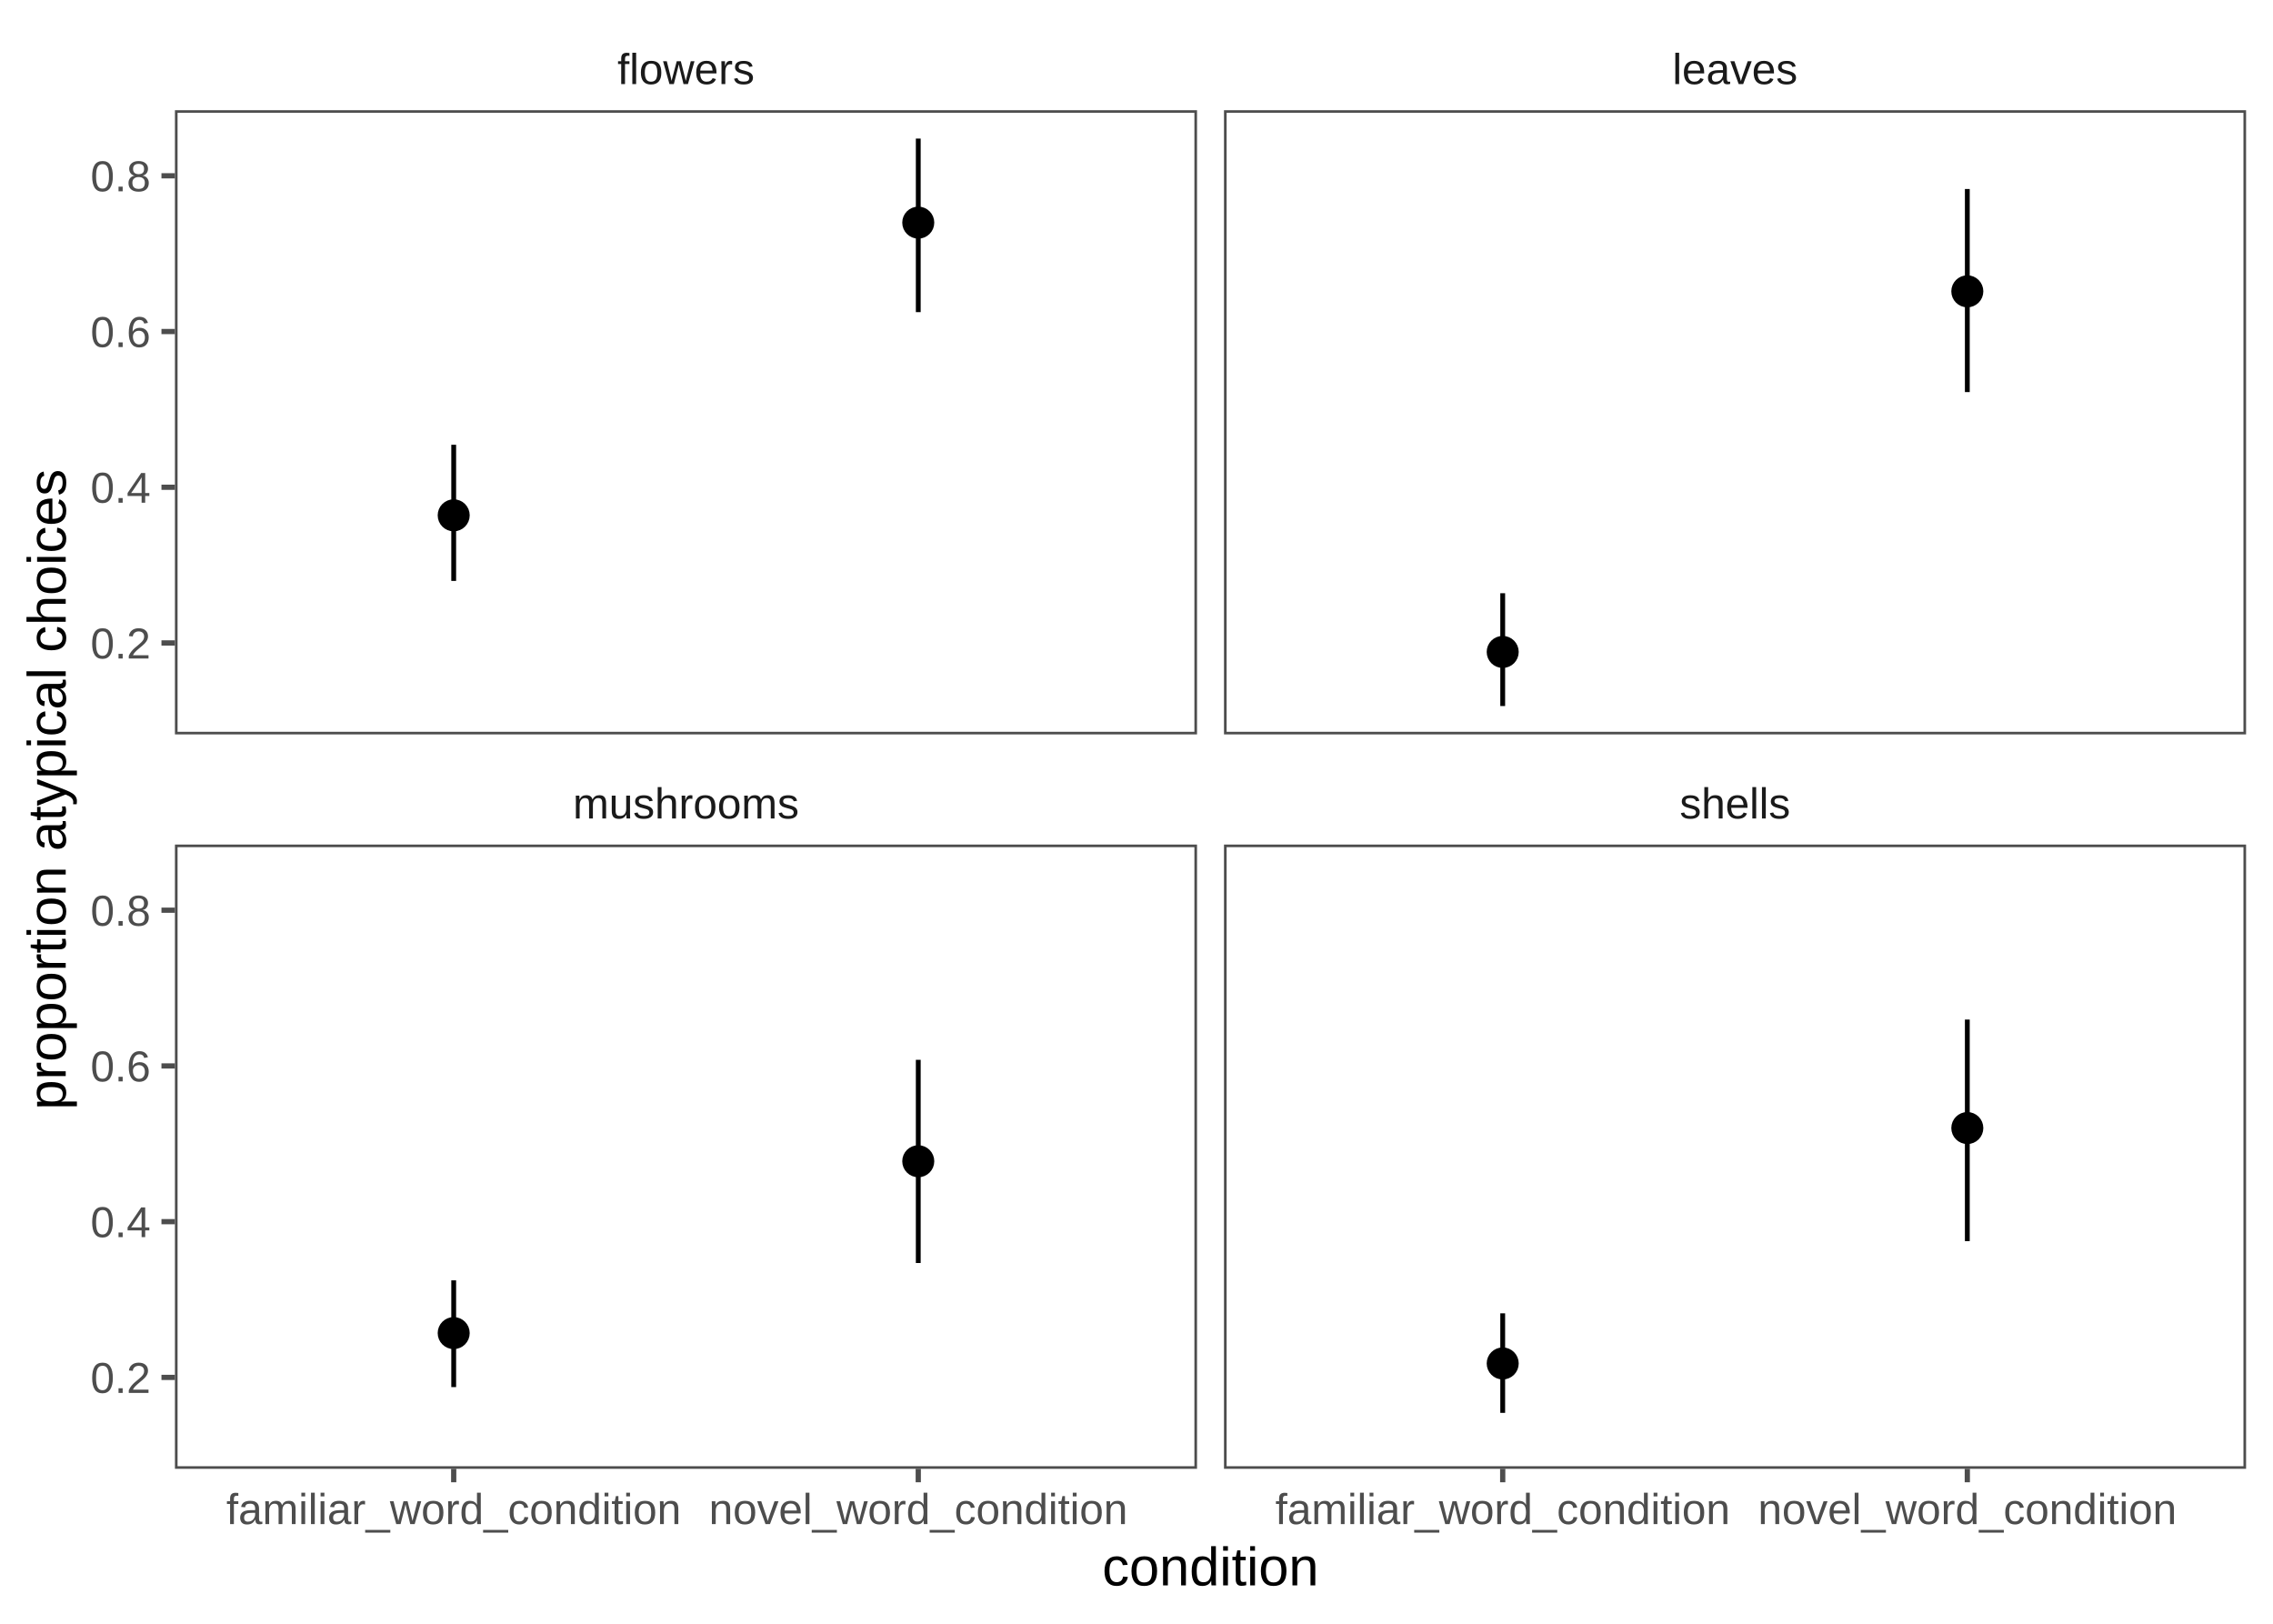
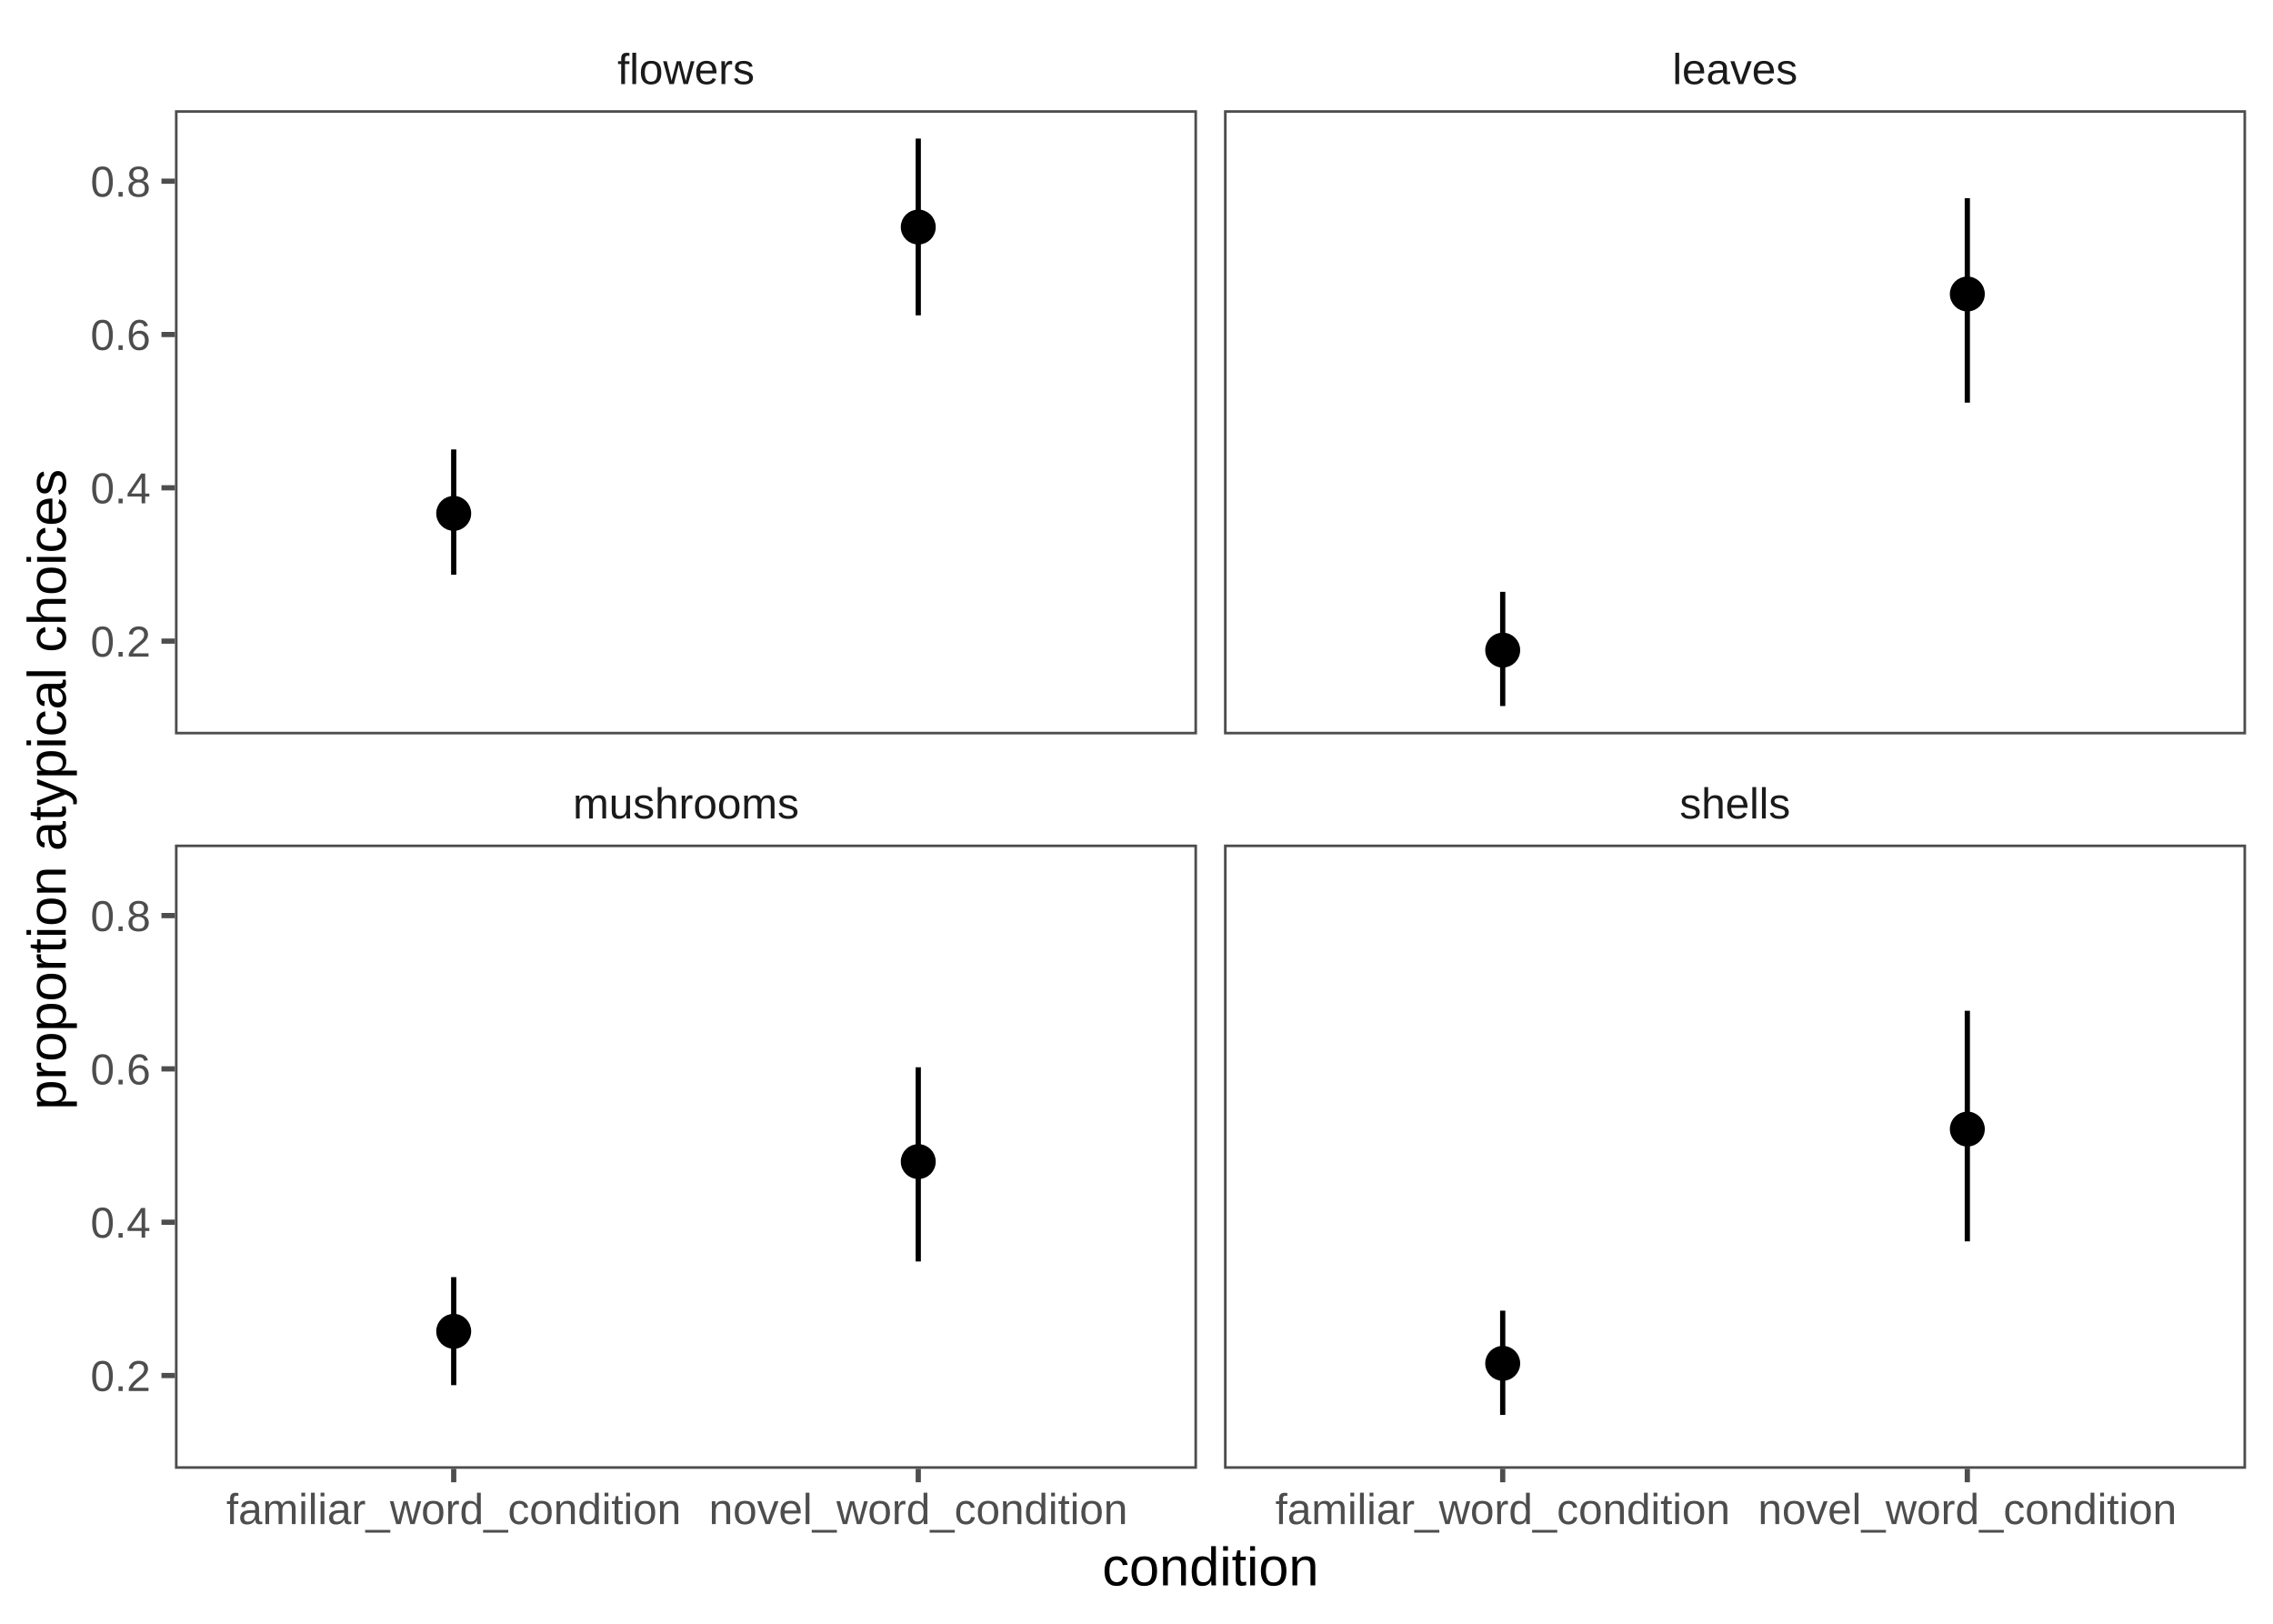
<svg xmlns="http://www.w3.org/2000/svg" width="504.00pt" height="360.00pt" viewBox="0 0 504.00 360.00">
  <g class="svglite">
    <defs>
      <style type="text/css">
    .svglite line, .svglite polyline, .svglite polygon, .svglite path, .svglite rect, .svglite circle {
      fill: none;
      stroke: #000000;
      stroke-linecap: round;
      stroke-linejoin: round;
      stroke-miterlimit: 10.00;
    }
    .svglite text {
      white-space: pre;
    }
    .svglite g.glyphgroup path {
      fill: inherit;
      stroke: none;
    }
  </style>
    </defs>
    <rect width="100%" height="100%" style="stroke: none; fill: none;" />
    <defs>
      <clipPath id="cpMC4wMHw1MDQuMDB8MC4wMHwzNjAuMDA=">
        <rect x="0.00" y="0.00" width="504.00" height="360.00" />
      </clipPath>
    </defs>
    <g clip-path="url(#cpMC4wMHw1MDQuMDB8MC4wMHwzNjAuMDA=)">
      <rect x="0.00" y="0.00" width="504.00" height="360.00" style="stroke-width: 1.16; stroke: none;" />
    </g>
    <defs>
      <clipPath id="cpMzguNzl8MjY1LjQyfDI0LjQzfDE2Mi44Mw==">
        <rect x="38.79" y="24.43" width="226.63" height="138.40" />
      </clipPath>
    </defs>
    <g clip-path="url(#cpMzguNzl8MjY1LjQyfDI0LjQzfDE2Mi44Mw==)">
      <rect x="38.79" y="24.43" width="226.63" height="138.40" style="stroke-width: 1.16; stroke: none;" />
-       <line x1="100.60" y1="128.79" x2="100.60" y2="98.61" style="stroke-width: 1.07; stroke-linecap: butt;" />
-       <line x1="203.61" y1="69.20" x2="203.61" y2="30.72" style="stroke-width: 1.07; stroke-linecap: butt;" />
-       <circle cx="100.60" cy="114.25" r="2.84" style="stroke-width: 1.42; fill: #000000;" />
-       <circle cx="203.61" cy="49.36" r="2.84" style="stroke-width: 1.42; fill: #000000;" />
+       <line x1="100.60" y1="127.42" x2="100.60" y2="99.65" style="stroke-width: 1.16; stroke-linecap: butt;" />
+       <line x1="203.61" y1="69.91" x2="203.61" y2="30.72" style="stroke-width: 1.16; stroke-linecap: butt;" />
+       <circle cx="100.60" cy="113.82" r="3.10" style="stroke-width: 1.55; fill: #000000;" />
+       <circle cx="203.61" cy="50.34" r="3.10" style="stroke-width: 1.55; fill: #000000;" />
      <rect x="38.79" y="24.43" width="226.63" height="138.40" style="stroke-width: 1.16; stroke: #4D4D4D;" />
    </g>
    <g clip-path="url(#cpMC4wMHw1MDQuMDB8MC4wMHwzNjAuMDA=)">
</g>
    <defs>
      <clipPath id="cpMzguNzl8MjY1LjQyfDE4Ny4yNXwzMjUuNjU=">
        <rect x="38.79" y="187.25" width="226.63" height="138.40" />
      </clipPath>
    </defs>
    <g clip-path="url(#cpMzguNzl8MjY1LjQyfDE4Ny4yNXwzMjUuNjU=)">
      <rect x="38.79" y="187.25" width="226.63" height="138.40" style="stroke-width: 1.16; stroke: none;" />
-       <line x1="100.60" y1="307.54" x2="100.60" y2="283.87" style="stroke-width: 1.07; stroke-linecap: butt;" />
-       <line x1="203.61" y1="280.02" x2="203.61" y2="234.97" style="stroke-width: 1.07; stroke-linecap: butt;" />
-       <circle cx="100.60" cy="295.56" r="2.84" style="stroke-width: 1.42; fill: #000000;" />
-       <circle cx="203.61" cy="257.46" r="2.84" style="stroke-width: 1.42; fill: #000000;" />
+       <line x1="100.60" y1="307.10" x2="100.60" y2="283.15" style="stroke-width: 1.16; stroke-linecap: butt;" />
+       <line x1="203.61" y1="279.68" x2="203.61" y2="236.63" style="stroke-width: 1.16; stroke-linecap: butt;" />
+       <circle cx="100.60" cy="295.17" r="3.10" style="stroke-width: 1.55; fill: #000000;" />
+       <circle cx="203.61" cy="257.54" r="3.10" style="stroke-width: 1.55; fill: #000000;" />
      <rect x="38.79" y="187.25" width="226.63" height="138.40" style="stroke-width: 1.16; stroke: #4D4D4D;" />
    </g>
    <g clip-path="url(#cpMC4wMHw1MDQuMDB8MC4wMHwzNjAuMDA=)">
</g>
    <defs>
      <clipPath id="cpMjcxLjQwfDQ5OC4wMnwyNC40M3wxNjIuODM=">
        <rect x="271.40" y="24.43" width="226.63" height="138.40" />
      </clipPath>
    </defs>
    <g clip-path="url(#cpMjcxLjQwfDQ5OC4wMnwyNC40M3wxNjIuODM=)">
      <rect x="271.40" y="24.43" width="226.63" height="138.40" style="stroke-width: 1.16; stroke: none;" />
-       <line x1="333.20" y1="156.54" x2="333.20" y2="131.53" style="stroke-width: 1.07; stroke-linecap: butt;" />
-       <line x1="436.22" y1="86.93" x2="436.22" y2="41.91" style="stroke-width: 1.07; stroke-linecap: butt;" />
-       <circle cx="333.20" cy="144.54" r="2.84" style="stroke-width: 1.42; fill: #000000;" />
-       <circle cx="436.22" cy="64.59" r="2.84" style="stroke-width: 1.42; fill: #000000;" />
+       <line x1="333.20" y1="156.54" x2="333.20" y2="131.22" style="stroke-width: 1.16; stroke-linecap: butt;" />
+       <line x1="436.22" y1="89.27" x2="436.22" y2="43.94" style="stroke-width: 1.16; stroke-linecap: butt;" />
+       <circle cx="333.20" cy="144.14" r="3.10" style="stroke-width: 1.55; fill: #000000;" />
+       <circle cx="436.22" cy="65.18" r="3.10" style="stroke-width: 1.55; fill: #000000;" />
      <rect x="271.40" y="24.43" width="226.63" height="138.40" style="stroke-width: 1.16; stroke: #4D4D4D;" />
    </g>
    <g clip-path="url(#cpMC4wMHw1MDQuMDB8MC4wMHwzNjAuMDA=)">
</g>
    <defs>
      <clipPath id="cpMjcxLjQwfDQ5OC4wMnwxODcuMjV8MzI1LjY1">
        <rect x="271.40" y="187.25" width="226.63" height="138.40" />
      </clipPath>
    </defs>
    <g clip-path="url(#cpMjcxLjQwfDQ5OC4wMnwxODcuMjV8MzI1LjY1)">
      <rect x="271.40" y="187.25" width="226.63" height="138.40" style="stroke-width: 1.16; stroke: none;" />
-       <line x1="333.20" y1="313.25" x2="333.20" y2="291.18" style="stroke-width: 1.07; stroke-linecap: butt;" />
-       <line x1="436.22" y1="275.17" x2="436.22" y2="226.05" style="stroke-width: 1.07; stroke-linecap: butt;" />
-       <circle cx="333.20" cy="302.29" r="2.84" style="stroke-width: 1.42; fill: #000000;" />
-       <circle cx="436.22" cy="250.10" r="2.84" style="stroke-width: 1.42; fill: #000000;" />
+       <line x1="333.20" y1="313.70" x2="333.20" y2="290.59" style="stroke-width: 1.16; stroke-linecap: butt;" />
+       <line x1="436.22" y1="275.23" x2="436.22" y2="224.10" style="stroke-width: 1.16; stroke-linecap: butt;" />
+       <circle cx="333.20" cy="302.27" r="3.10" style="stroke-width: 1.55; fill: #000000;" />
+       <circle cx="436.22" cy="250.33" r="3.10" style="stroke-width: 1.55; fill: #000000;" />
      <rect x="271.40" y="187.25" width="226.63" height="138.40" style="stroke-width: 1.16; stroke: #4D4D4D;" />
    </g>
    <g clip-path="url(#cpMC4wMHw1MDQuMDB8MC4wMHwzNjAuMDA=)">
</g>
    <defs>
      <clipPath id="cpMzguNzl8MjY1LjQyfDE2OC44MHwxODcuMjU=">
        <rect x="38.79" y="168.80" width="226.63" height="18.45" />
      </clipPath>
    </defs>
    <g clip-path="url(#cpMzguNzl8MjY1LjQyfDE2OC44MHwxODcuMjU=)">
      <rect x="38.79" y="168.80" width="226.63" height="18.45" style="stroke-width: 1.16; stroke: none;" />
      <text x="152.10" y="181.46" text-anchor="middle" style="font-size: 9.60px;fill: #1A1A1A; font-family: &quot;Arial&quot;;" textLength="50.06px" lengthAdjust="spacingAndGlyphs">mushrooms</text>
    </g>
    <g clip-path="url(#cpMC4wMHw1MDQuMDB8MC4wMHwzNjAuMDA=)">
</g>
    <defs>
      <clipPath id="cpMjcxLjQwfDQ5OC4wMnwxNjguODB8MTg3LjI1">
        <rect x="271.40" y="168.80" width="226.63" height="18.45" />
      </clipPath>
    </defs>
    <g clip-path="url(#cpMjcxLjQwfDQ5OC4wMnwxNjguODB8MTg3LjI1)">
      <rect x="271.40" y="168.80" width="226.63" height="18.45" style="stroke-width: 1.16; stroke: none;" />
      <text x="384.71" y="181.46" text-anchor="middle" style="font-size: 9.60px;fill: #1A1A1A; font-family: &quot;Arial&quot;;" textLength="24.50px" lengthAdjust="spacingAndGlyphs">shells</text>
    </g>
    <g clip-path="url(#cpMC4wMHw1MDQuMDB8MC4wMHwzNjAuMDA=)">
</g>
    <defs>
      <clipPath id="cpMzguNzl8MjY1LjQyfDUuOTh8MjQuNDM=">
        <rect x="38.79" y="5.98" width="226.63" height="18.45" />
      </clipPath>
    </defs>
    <g clip-path="url(#cpMzguNzl8MjY1LjQyfDUuOTh8MjQuNDM=)">
      <rect x="38.79" y="5.98" width="226.63" height="18.45" style="stroke-width: 1.16; stroke: none;" />
      <text x="152.10" y="18.64" text-anchor="middle" style="font-size: 9.60px;fill: #1A1A1A; font-family: &quot;Arial&quot;;" textLength="30.36px" lengthAdjust="spacingAndGlyphs">flowers</text>
    </g>
    <g clip-path="url(#cpMC4wMHw1MDQuMDB8MC4wMHwzNjAuMDA=)">
</g>
    <defs>
      <clipPath id="cpMjcxLjQwfDQ5OC4wMnw1Ljk4fDI0LjQz">
        <rect x="271.40" y="5.98" width="226.63" height="18.45" />
      </clipPath>
    </defs>
    <g clip-path="url(#cpMjcxLjQwfDQ5OC4wMnw1Ljk4fDI0LjQz)">
      <rect x="271.40" y="5.98" width="226.63" height="18.45" style="stroke-width: 1.16; stroke: none;" />
      <text x="384.71" y="18.64" text-anchor="middle" style="font-size: 9.60px;fill: #1A1A1A; font-family: &quot;Arial&quot;;" textLength="27.70px" lengthAdjust="spacingAndGlyphs">leaves</text>
    </g>
    <g clip-path="url(#cpMC4wMHw1MDQuMDB8MC4wMHwzNjAuMDA=)">
      <polyline points="100.60,328.64 100.60,325.65 " style="stroke-width: 1.16; stroke: #4D4D4D; stroke-linecap: butt;" />
      <polyline points="203.61,328.64 203.61,325.65 " style="stroke-width: 1.16; stroke: #4D4D4D; stroke-linecap: butt;" />
      <text x="100.60" y="337.90" text-anchor="middle" style="font-size: 9.60px;fill: #4D4D4D; font-family: &quot;Arial&quot;;" textLength="100.66px" lengthAdjust="spacingAndGlyphs">familiar_word_condition</text>
      <text x="203.61" y="337.90" text-anchor="middle" style="font-size: 9.60px;fill: #4D4D4D; font-family: &quot;Arial&quot;;" textLength="92.69px" lengthAdjust="spacingAndGlyphs">novel_word_condition</text>
      <polyline points="333.20,328.64 333.20,325.65 " style="stroke-width: 1.16; stroke: #4D4D4D; stroke-linecap: butt;" />
      <polyline points="436.22,328.64 436.22,325.65 " style="stroke-width: 1.16; stroke: #4D4D4D; stroke-linecap: butt;" />
      <text x="333.20" y="337.90" text-anchor="middle" style="font-size: 9.60px;fill: #4D4D4D; font-family: &quot;Arial&quot;;" textLength="100.66px" lengthAdjust="spacingAndGlyphs">familiar_word_condition</text>
      <text x="436.22" y="337.90" text-anchor="middle" style="font-size: 9.60px;fill: #4D4D4D; font-family: &quot;Arial&quot;;" textLength="92.69px" lengthAdjust="spacingAndGlyphs">novel_word_condition</text>
-       <text x="33.41" y="145.99" text-anchor="end" style="font-size: 9.60px;fill: #4D4D4D; font-family: &quot;Arial&quot;;" textLength="13.33px" lengthAdjust="spacingAndGlyphs">0.2</text>
-       <text x="33.41" y="111.46" text-anchor="end" style="font-size: 9.60px;fill: #4D4D4D; font-family: &quot;Arial&quot;;" textLength="13.33px" lengthAdjust="spacingAndGlyphs">0.4</text>
-       <text x="33.41" y="76.94" text-anchor="end" style="font-size: 9.60px;fill: #4D4D4D; font-family: &quot;Arial&quot;;" textLength="13.33px" lengthAdjust="spacingAndGlyphs">0.6</text>
-       <text x="33.41" y="42.41" text-anchor="end" style="font-size: 9.60px;fill: #4D4D4D; font-family: &quot;Arial&quot;;" textLength="13.33px" lengthAdjust="spacingAndGlyphs">0.8</text>
-       <polyline points="35.80,142.55 38.79,142.55 " style="stroke-width: 1.16; stroke: #4D4D4D; stroke-linecap: butt;" />
-       <polyline points="35.80,108.03 38.79,108.03 " style="stroke-width: 1.16; stroke: #4D4D4D; stroke-linecap: butt;" />
-       <polyline points="35.80,73.50 38.79,73.50 " style="stroke-width: 1.16; stroke: #4D4D4D; stroke-linecap: butt;" />
-       <polyline points="35.80,38.98 38.79,38.98 " style="stroke-width: 1.16; stroke: #4D4D4D; stroke-linecap: butt;" />
-       <text x="33.41" y="308.82" text-anchor="end" style="font-size: 9.60px;fill: #4D4D4D; font-family: &quot;Arial&quot;;" textLength="13.33px" lengthAdjust="spacingAndGlyphs">0.2</text>
-       <text x="33.41" y="274.29" text-anchor="end" style="font-size: 9.60px;fill: #4D4D4D; font-family: &quot;Arial&quot;;" textLength="13.33px" lengthAdjust="spacingAndGlyphs">0.4</text>
-       <text x="33.41" y="239.76" text-anchor="end" style="font-size: 9.60px;fill: #4D4D4D; font-family: &quot;Arial&quot;;" textLength="13.33px" lengthAdjust="spacingAndGlyphs">0.6</text>
-       <text x="33.41" y="205.24" text-anchor="end" style="font-size: 9.60px;fill: #4D4D4D; font-family: &quot;Arial&quot;;" textLength="13.33px" lengthAdjust="spacingAndGlyphs">0.8</text>
-       <polyline points="35.80,305.38 38.79,305.38 " style="stroke-width: 1.16; stroke: #4D4D4D; stroke-linecap: butt;" />
-       <polyline points="35.80,270.86 38.79,270.86 " style="stroke-width: 1.16; stroke: #4D4D4D; stroke-linecap: butt;" />
-       <polyline points="35.80,236.33 38.79,236.33 " style="stroke-width: 1.16; stroke: #4D4D4D; stroke-linecap: butt;" />
-       <polyline points="35.80,201.80 38.79,201.80 " style="stroke-width: 1.16; stroke: #4D4D4D; stroke-linecap: butt;" />
+       <text x="33.41" y="145.58" text-anchor="end" style="font-size: 9.60px;fill: #4D4D4D; font-family: &quot;Arial&quot;;" textLength="13.33px" lengthAdjust="spacingAndGlyphs">0.2</text>
+       <text x="33.41" y="111.59" text-anchor="end" style="font-size: 9.60px;fill: #4D4D4D; font-family: &quot;Arial&quot;;" textLength="13.33px" lengthAdjust="spacingAndGlyphs">0.4</text>
+       <text x="33.41" y="77.59" text-anchor="end" style="font-size: 9.60px;fill: #4D4D4D; font-family: &quot;Arial&quot;;" textLength="13.33px" lengthAdjust="spacingAndGlyphs">0.6</text>
+       <text x="33.41" y="43.60" text-anchor="end" style="font-size: 9.60px;fill: #4D4D4D; font-family: &quot;Arial&quot;;" textLength="13.33px" lengthAdjust="spacingAndGlyphs">0.8</text>
+       <polyline points="35.80,142.14 38.79,142.14 " style="stroke-width: 1.16; stroke: #4D4D4D; stroke-linecap: butt;" />
+       <polyline points="35.80,108.15 38.79,108.15 " style="stroke-width: 1.16; stroke: #4D4D4D; stroke-linecap: butt;" />
+       <polyline points="35.80,74.16 38.79,74.16 " style="stroke-width: 1.16; stroke: #4D4D4D; stroke-linecap: butt;" />
+       <polyline points="35.80,40.17 38.79,40.17 " style="stroke-width: 1.16; stroke: #4D4D4D; stroke-linecap: butt;" />
+       <text x="33.41" y="308.40" text-anchor="end" style="font-size: 9.60px;fill: #4D4D4D; font-family: &quot;Arial&quot;;" textLength="13.33px" lengthAdjust="spacingAndGlyphs">0.2</text>
+       <text x="33.41" y="274.41" text-anchor="end" style="font-size: 9.60px;fill: #4D4D4D; font-family: &quot;Arial&quot;;" textLength="13.33px" lengthAdjust="spacingAndGlyphs">0.4</text>
+       <text x="33.41" y="240.42" text-anchor="end" style="font-size: 9.60px;fill: #4D4D4D; font-family: &quot;Arial&quot;;" textLength="13.33px" lengthAdjust="spacingAndGlyphs">0.6</text>
+       <text x="33.41" y="206.43" text-anchor="end" style="font-size: 9.60px;fill: #4D4D4D; font-family: &quot;Arial&quot;;" textLength="13.33px" lengthAdjust="spacingAndGlyphs">0.8</text>
+       <polyline points="35.80,304.97 38.79,304.97 " style="stroke-width: 1.16; stroke: #4D4D4D; stroke-linecap: butt;" />
+       <polyline points="35.80,270.98 38.79,270.98 " style="stroke-width: 1.16; stroke: #4D4D4D; stroke-linecap: butt;" />
+       <polyline points="35.80,236.98 38.79,236.98 " style="stroke-width: 1.16; stroke: #4D4D4D; stroke-linecap: butt;" />
+       <polyline points="35.80,202.99 38.79,202.99 " style="stroke-width: 1.16; stroke: #4D4D4D; stroke-linecap: butt;" />
      <text x="268.41" y="351.50" text-anchor="middle" style="font-size: 12.00px; font-family: &quot;Arial&quot;;" textLength="48.03px" lengthAdjust="spacingAndGlyphs">condition</text>
      <text transform="translate(14.57,175.04) rotate(-90)" text-anchor="middle" style="font-size: 12.00px; font-family: &quot;Arial&quot;;" textLength="142.06px" lengthAdjust="spacingAndGlyphs">proportion atypical choices</text>
    </g>
  </g>
</svg>
